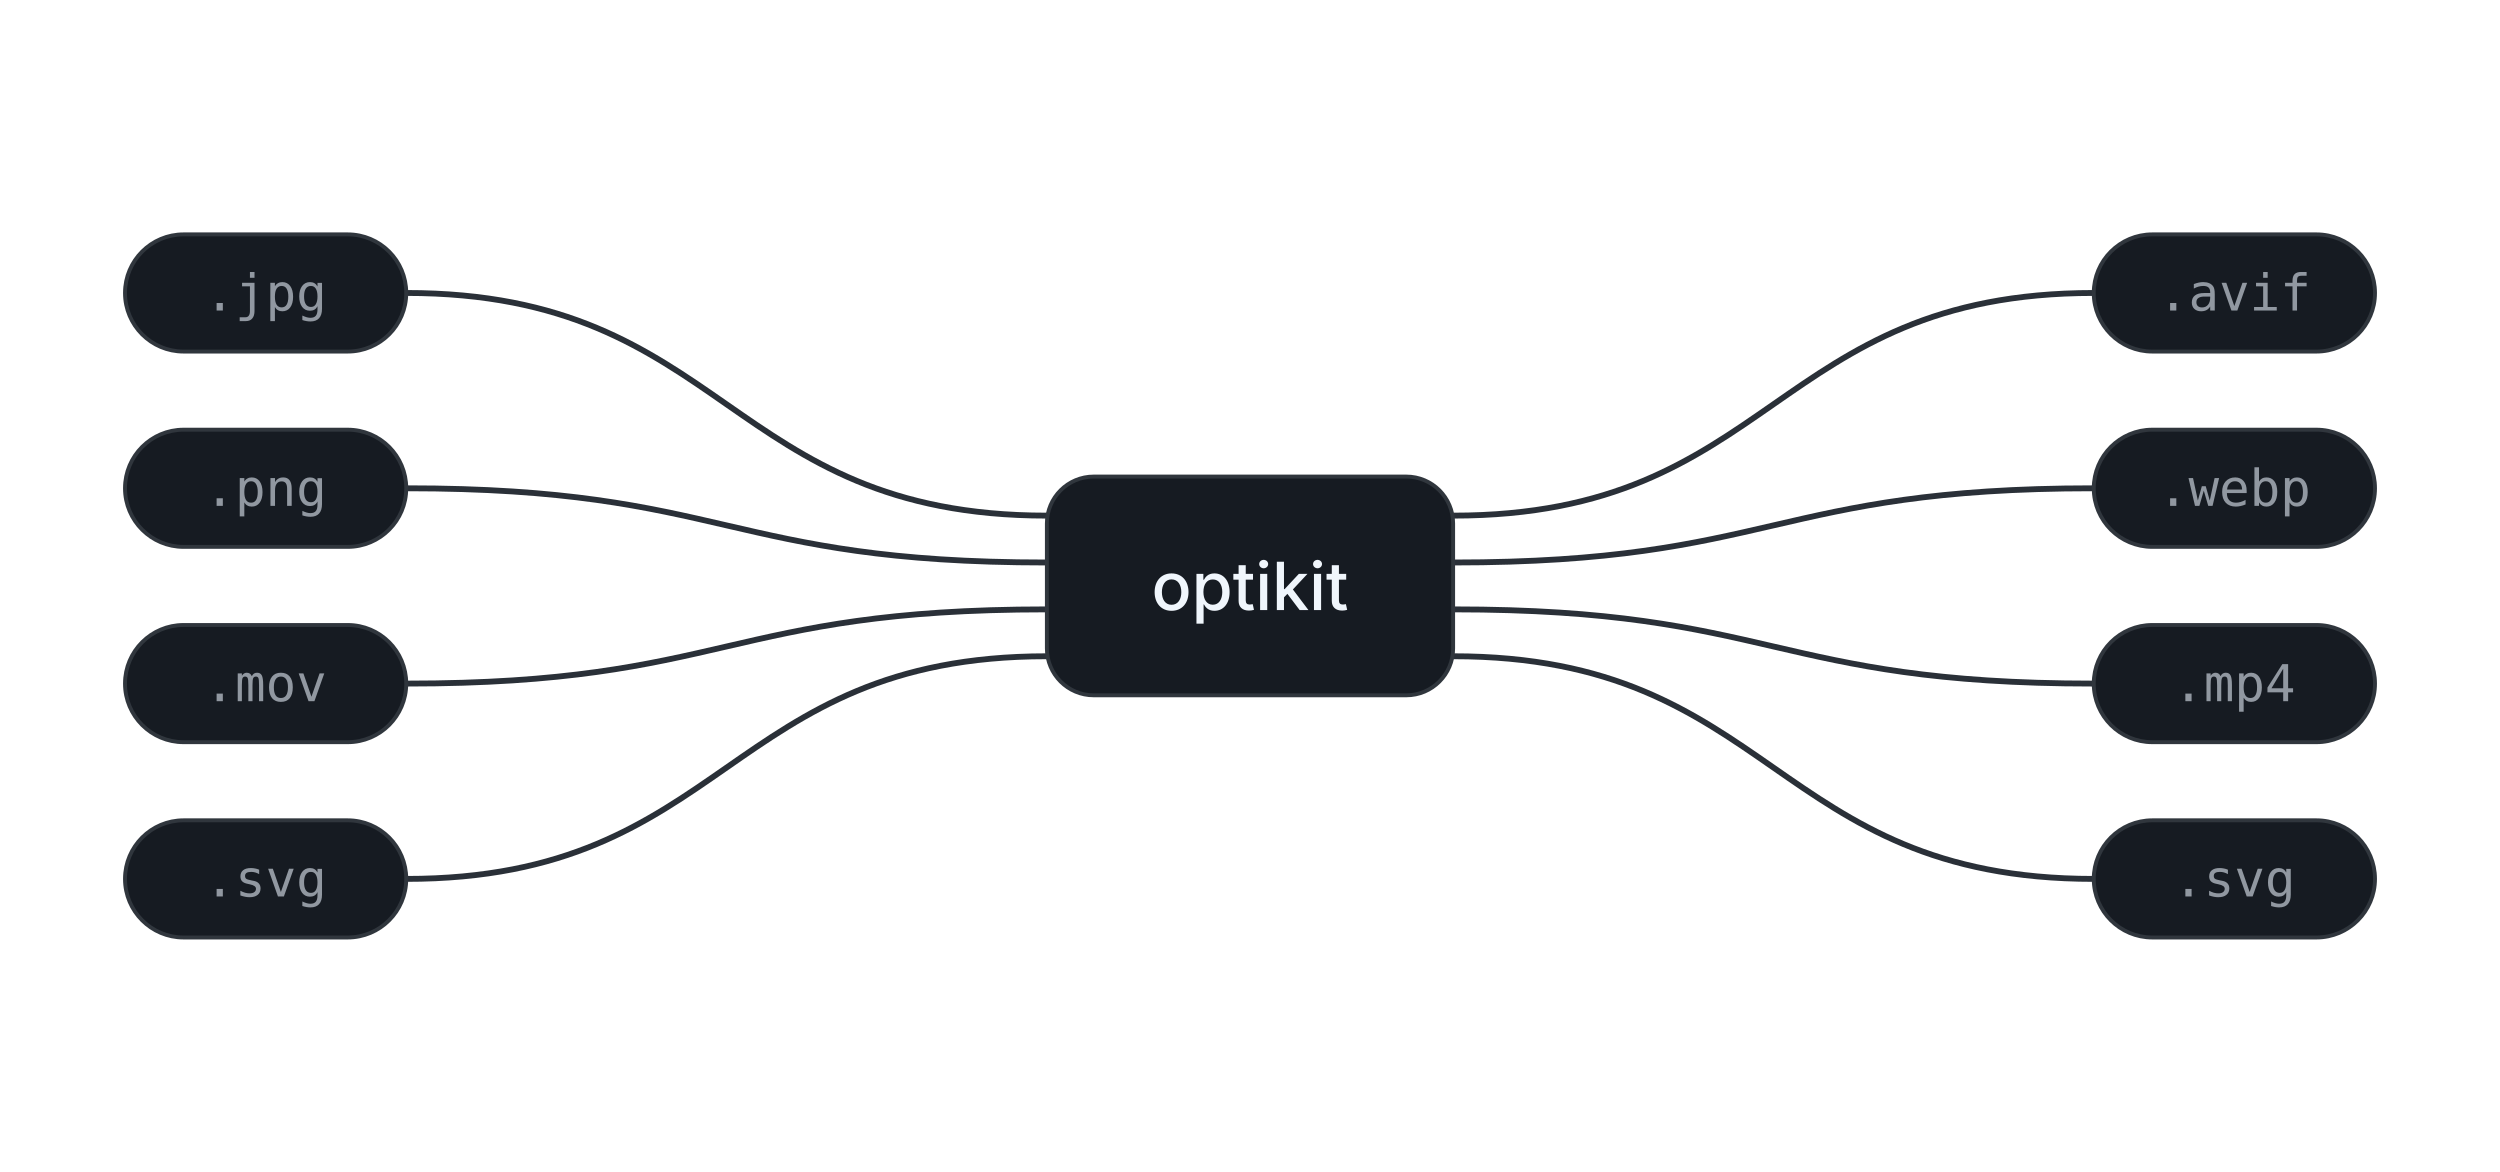
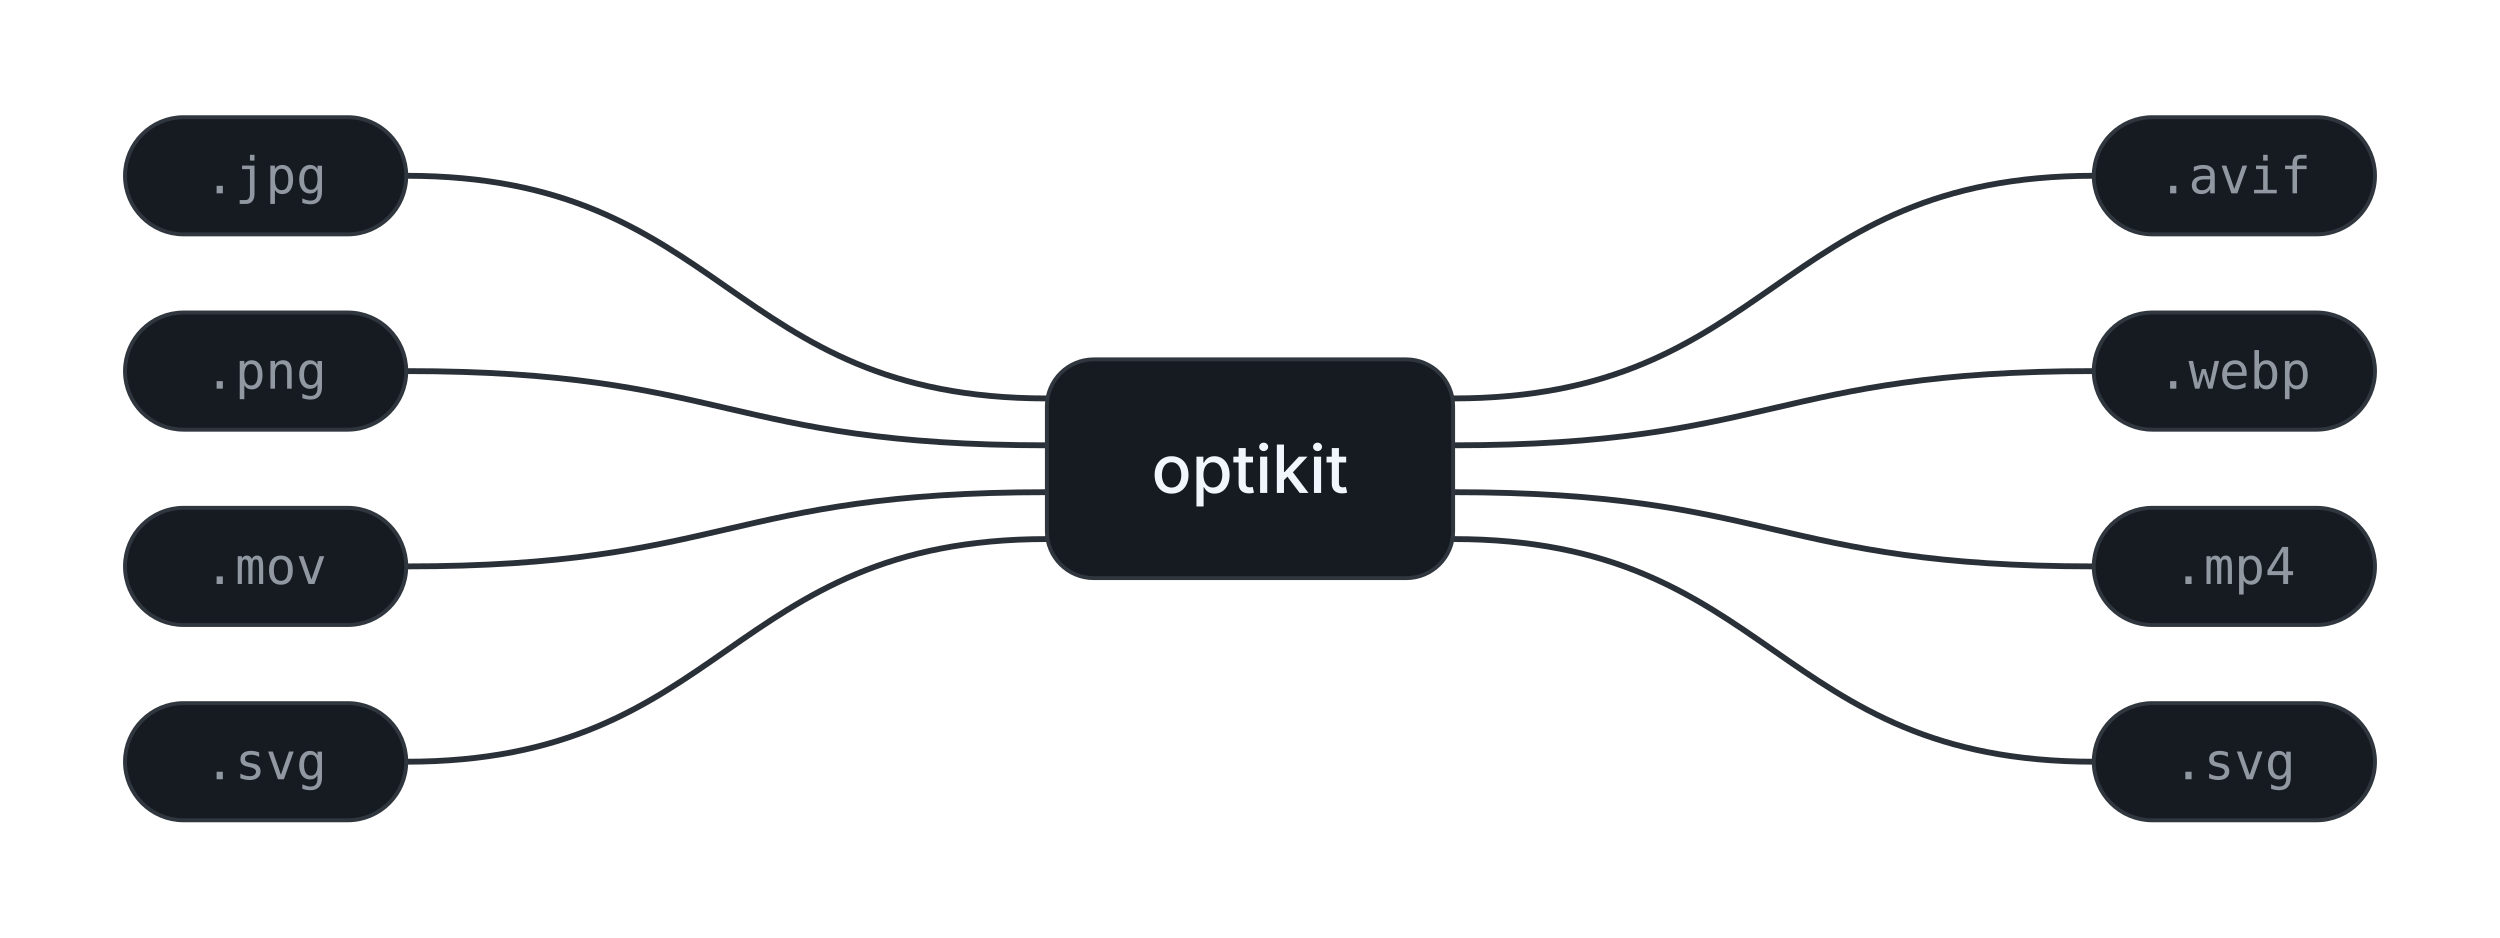
- <svg xmlns="http://www.w3.org/2000/svg" viewBox="0 50 640 300" width="640" height="300" role="img" aria-labelledby="ok-title">
+ <svg xmlns="http://www.w3.org/2000/svg" viewBox="0 80 640 240" width="640" height="240" role="img" aria-labelledby="ok-title">
  <style>
.ok-line{fill:none;stroke:#2a3038;stroke-width:1.5}
.ok-pulse{fill:none;stroke-width:2;stroke-linecap:round}
.ok-pill{fill:#161b22;stroke:#30363d}
.ok-label{font:13px ui-monospace,SFMono-Regular,Menlo,monospace;fill:#9198a1;text-anchor:middle;dominant-baseline:central}
.ok-chip{fill:#161b22;stroke:#30363d}
.ok-chip-label{font:500 17px system-ui,-apple-system,"Segoe UI",sans-serif;fill:#f0f6fc;text-anchor:middle;dominant-baseline:central}
.ok-glow{fill:none;stroke:url(#ok-sunset);stroke-width:2}
.ok-glow-blur{fill:none;stroke:url(#ok-sunset);stroke-width:8;filter:blur(8px)}
@media (prefers-reduced-motion:reduce){.ok-pulse,.ok-lit{display:none}}
</style>
  <defs>
    <linearGradient id="ok-sunset" gradientUnits="userSpaceOnUse" x1="268" y1="0" x2="372" y2="0">
      <stop stop-color="#3fb2f5" />
      <stop offset="1" stop-color="#ff7c54" />
    </linearGradient>
    <linearGradient id="ok-g0" gradientUnits="userSpaceOnUse" x1="104" y1="125" x2="22" y2="96.5">
      <stop stop-color="#3fb2f5" stop-opacity="0" />
      <stop stop-color="#3fb2f5" />
      <stop offset="1" stop-color="#cdeafc" stop-opacity="0" />
      <animate attributeName="x1" values="104;104;350;350" keyTimes="0;0;0.214;1" dur="4.2s" repeatCount="indefinite" />
      <animate attributeName="y1" values="125;125;210.5;210.5" keyTimes="0;0;0.214;1" dur="4.2s" repeatCount="indefinite" />
      <animate attributeName="x2" values="22;22;268;268" keyTimes="0;0;0.214;1" dur="4.2s" repeatCount="indefinite" />
      <animate attributeName="y2" values="96.5;96.5;182;182" keyTimes="0;0;0.214;1" dur="4.2s" repeatCount="indefinite" />
    </linearGradient>
    <linearGradient id="ok-g1" gradientUnits="userSpaceOnUse" x1="104" y1="175" x2="22" y2="165.5">
      <stop stop-color="#3fb2f5" stop-opacity="0" />
      <stop stop-color="#3fb2f5" />
      <stop offset="1" stop-color="#cdeafc" stop-opacity="0" />
      <animate attributeName="x1" values="104;104;350;350" keyTimes="0;0.026;0.24;1" dur="4.2s" repeatCount="indefinite" />
      <animate attributeName="y1" values="175;175;203.5;203.5" keyTimes="0;0.026;0.24;1" dur="4.2s" repeatCount="indefinite" />
      <animate attributeName="x2" values="22;22;268;268" keyTimes="0;0.026;0.24;1" dur="4.2s" repeatCount="indefinite" />
      <animate attributeName="y2" values="165.5;165.5;194;194" keyTimes="0;0.026;0.24;1" dur="4.2s" repeatCount="indefinite" />
    </linearGradient>
    <linearGradient id="ok-g2" gradientUnits="userSpaceOnUse" x1="104" y1="225" x2="22" y2="234.5">
      <stop stop-color="#3fb2f5" stop-opacity="0" />
      <stop stop-color="#3fb2f5" />
      <stop offset="1" stop-color="#cdeafc" stop-opacity="0" />
      <animate attributeName="x1" values="104;104;350;350" keyTimes="0;0.052;0.267;1" dur="4.2s" repeatCount="indefinite" />
      <animate attributeName="y1" values="225;225;196.5;196.5" keyTimes="0;0.052;0.267;1" dur="4.2s" repeatCount="indefinite" />
      <animate attributeName="x2" values="22;22;268;268" keyTimes="0;0.052;0.267;1" dur="4.2s" repeatCount="indefinite" />
      <animate attributeName="y2" values="234.5;234.5;206;206" keyTimes="0;0.052;0.267;1" dur="4.2s" repeatCount="indefinite" />
    </linearGradient>
    <linearGradient id="ok-g3" gradientUnits="userSpaceOnUse" x1="104" y1="275" x2="22" y2="303.5">
      <stop stop-color="#3fb2f5" stop-opacity="0" />
      <stop stop-color="#3fb2f5" />
      <stop offset="1" stop-color="#cdeafc" stop-opacity="0" />
      <animate attributeName="x1" values="104;104;350;350" keyTimes="0;0.079;0.293;1" dur="4.2s" repeatCount="indefinite" />
      <animate attributeName="y1" values="275;275;189.5;189.5" keyTimes="0;0.079;0.293;1" dur="4.2s" repeatCount="indefinite" />
      <animate attributeName="x2" values="22;22;268;268" keyTimes="0;0.079;0.293;1" dur="4.2s" repeatCount="indefinite" />
      <animate attributeName="y2" values="303.5;303.5;218;218" keyTimes="0;0.079;0.293;1" dur="4.2s" repeatCount="indefinite" />
    </linearGradient>
    <linearGradient id="ok-g4" gradientUnits="userSpaceOnUse" x1="372" y1="182" x2="290" y2="210.5">
      <stop stop-color="#ff7c54" stop-opacity="0" />
      <stop stop-color="#ff7c54" />
      <stop offset="1" stop-color="#ffb27a" stop-opacity="0" />
      <animate attributeName="x1" values="372;372;618;618" keyTimes="0;0.238;0.452;1" dur="4.2s" repeatCount="indefinite" />
      <animate attributeName="y1" values="182;182;96.5;96.5" keyTimes="0;0.238;0.452;1" dur="4.2s" repeatCount="indefinite" />
      <animate attributeName="x2" values="290;290;536;536" keyTimes="0;0.238;0.452;1" dur="4.2s" repeatCount="indefinite" />
      <animate attributeName="y2" values="210.5;210.5;125;125" keyTimes="0;0.238;0.452;1" dur="4.2s" repeatCount="indefinite" />
    </linearGradient>
    <linearGradient id="ok-g5" gradientUnits="userSpaceOnUse" x1="372" y1="194" x2="290" y2="203.5">
      <stop stop-color="#ff7c54" stop-opacity="0" />
      <stop stop-color="#ff7c54" />
      <stop offset="1" stop-color="#ffb27a" stop-opacity="0" />
      <animate attributeName="x1" values="372;372;618;618" keyTimes="0;0.264;0.479;1" dur="4.2s" repeatCount="indefinite" />
      <animate attributeName="y1" values="194;194;165.5;165.5" keyTimes="0;0.264;0.479;1" dur="4.2s" repeatCount="indefinite" />
      <animate attributeName="x2" values="290;290;536;536" keyTimes="0;0.264;0.479;1" dur="4.2s" repeatCount="indefinite" />
      <animate attributeName="y2" values="203.5;203.5;175;175" keyTimes="0;0.264;0.479;1" dur="4.2s" repeatCount="indefinite" />
    </linearGradient>
    <linearGradient id="ok-g6" gradientUnits="userSpaceOnUse" x1="372" y1="206" x2="290" y2="196.5">
      <stop stop-color="#ff7c54" stop-opacity="0" />
      <stop stop-color="#ff7c54" />
      <stop offset="1" stop-color="#ffb27a" stop-opacity="0" />
      <animate attributeName="x1" values="372;372;618;618" keyTimes="0;0.29;0.505;1" dur="4.2s" repeatCount="indefinite" />
      <animate attributeName="y1" values="206;206;234.5;234.5" keyTimes="0;0.29;0.505;1" dur="4.2s" repeatCount="indefinite" />
      <animate attributeName="x2" values="290;290;536;536" keyTimes="0;0.29;0.505;1" dur="4.2s" repeatCount="indefinite" />
      <animate attributeName="y2" values="196.5;196.5;225;225" keyTimes="0;0.29;0.505;1" dur="4.2s" repeatCount="indefinite" />
    </linearGradient>
    <linearGradient id="ok-g7" gradientUnits="userSpaceOnUse" x1="372" y1="218" x2="290" y2="189.5">
      <stop stop-color="#ff7c54" stop-opacity="0" />
      <stop stop-color="#ff7c54" />
      <stop offset="1" stop-color="#ffb27a" stop-opacity="0" />
      <animate attributeName="x1" values="372;372;618;618" keyTimes="0;0.317;0.531;1" dur="4.2s" repeatCount="indefinite" />
      <animate attributeName="y1" values="218;218;303.5;303.5" keyTimes="0;0.317;0.531;1" dur="4.2s" repeatCount="indefinite" />
      <animate attributeName="x2" values="290;290;536;536" keyTimes="0;0.317;0.531;1" dur="4.2s" repeatCount="indefinite" />
      <animate attributeName="y2" values="189.5;189.5;275;275" keyTimes="0;0.317;0.531;1" dur="4.2s" repeatCount="indefinite" />
    </linearGradient>
  </defs>
  <path class="ok-line" d="M104 125C186 125 186 182 268 182" />
  <path class="ok-line" d="M104 175C186 175 186 194 268 194" />
  <path class="ok-line" d="M104 225C186 225 186 206 268 206" />
  <path class="ok-line" d="M104 275C186 275 186 218 268 218" />
  <path class="ok-line" d="M372 182C454 182 454 125 536 125" />
  <path class="ok-line" d="M372 194C454 194 454 175 536 175" />
  <path class="ok-line" d="M372 206C454 206 454 225 536 225" />
  <path class="ok-line" d="M372 218C454 218 454 275 536 275" />
  <path class="ok-pulse" d="M104 125C186 125 186 182 268 182" stroke="url(#ok-g0)" />
  <path class="ok-pulse" d="M104 175C186 175 186 194 268 194" stroke="url(#ok-g1)" />
  <path class="ok-pulse" d="M104 225C186 225 186 206 268 206" stroke="url(#ok-g2)" />
  <path class="ok-pulse" d="M104 275C186 275 186 218 268 218" stroke="url(#ok-g3)" />
  <path class="ok-pulse" d="M372 182C454 182 454 125 536 125" stroke="url(#ok-g4)" />
  <path class="ok-pulse" d="M372 194C454 194 454 175 536 175" stroke="url(#ok-g5)" />
  <path class="ok-pulse" d="M372 206C454 206 454 225 536 225" stroke="url(#ok-g6)" />
  <path class="ok-pulse" d="M372 218C454 218 454 275 536 275" stroke="url(#ok-g7)" />
  <rect class="ok-pill" x="32" y="110" width="72" height="30" rx="15" />
  <text class="ok-label" x="68" y="125">.jpg</text>
  <rect class="ok-pill" x="32" y="160" width="72" height="30" rx="15" />
  <text class="ok-label" x="68" y="175">.png</text>
  <rect class="ok-pill" x="32" y="210" width="72" height="30" rx="15" />
  <text class="ok-label" x="68" y="225">.mov</text>
  <rect class="ok-pill" x="32" y="260" width="72" height="30" rx="15" />
  <text class="ok-label" x="68" y="275">.svg</text>
  <rect class="ok-pill" x="536" y="110" width="72" height="30" rx="15" />
  <text class="ok-label" x="572" y="125">.avif</text>
  <rect class="ok-pill" x="536" y="160" width="72" height="30" rx="15" />
  <text class="ok-label" x="572" y="175">.webp</text>
  <rect class="ok-pill" x="536" y="210" width="72" height="30" rx="15" />
  <text class="ok-label" x="572" y="225">.mp4</text>
  <rect class="ok-pill" x="536" y="260" width="72" height="30" rx="15" />
  <text class="ok-label" x="572" y="275">.svg</text>
  <rect class="ok-chip" x="268" y="172" width="104" height="56" rx="12" />
  <g class="ok-lit" opacity="0">
    <rect class="ok-glow-blur" x="268" y="172" width="104" height="56" rx="12" />
    <rect class="ok-glow" x="268" y="172" width="104" height="56" rx="12" />
    <animate attributeName="opacity" values="0;0;1;1;0;0" keyTimes="0;0.143;0.214;0.357;0.429;1" dur="4.2s" repeatCount="indefinite" />
  </g>
  <text class="ok-chip-label" x="320" y="200">optikit</text>
</svg>
